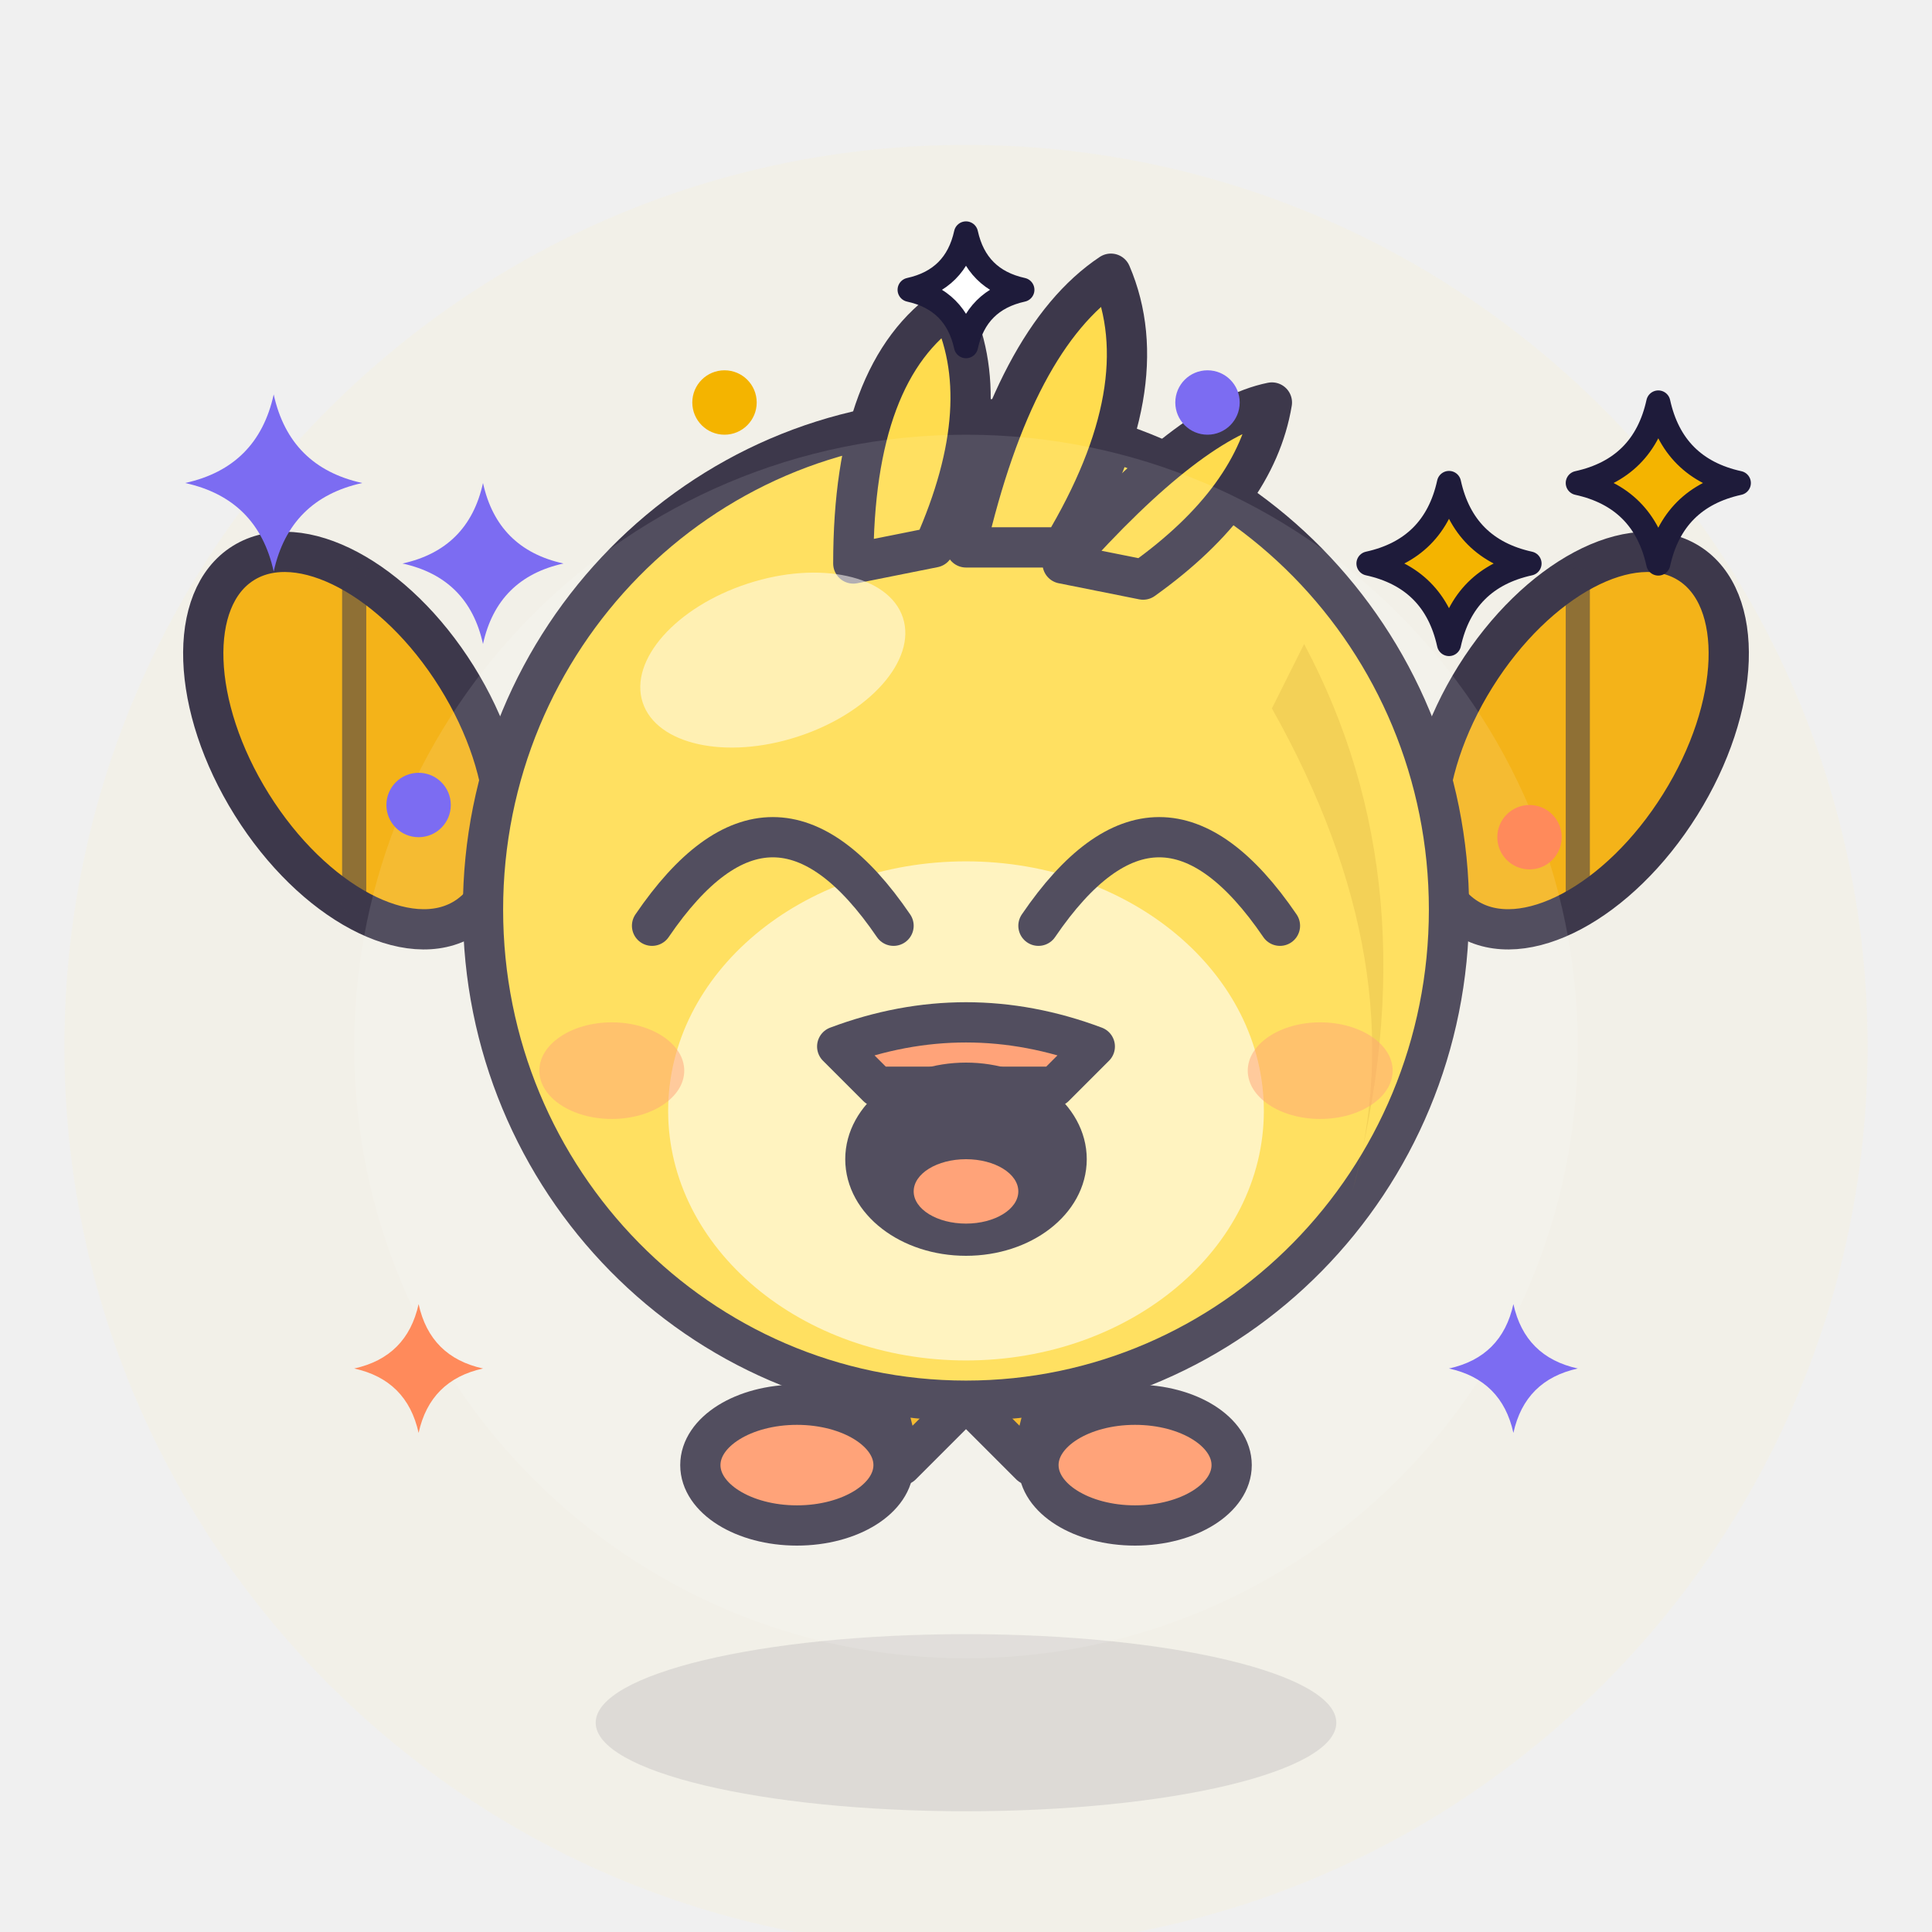
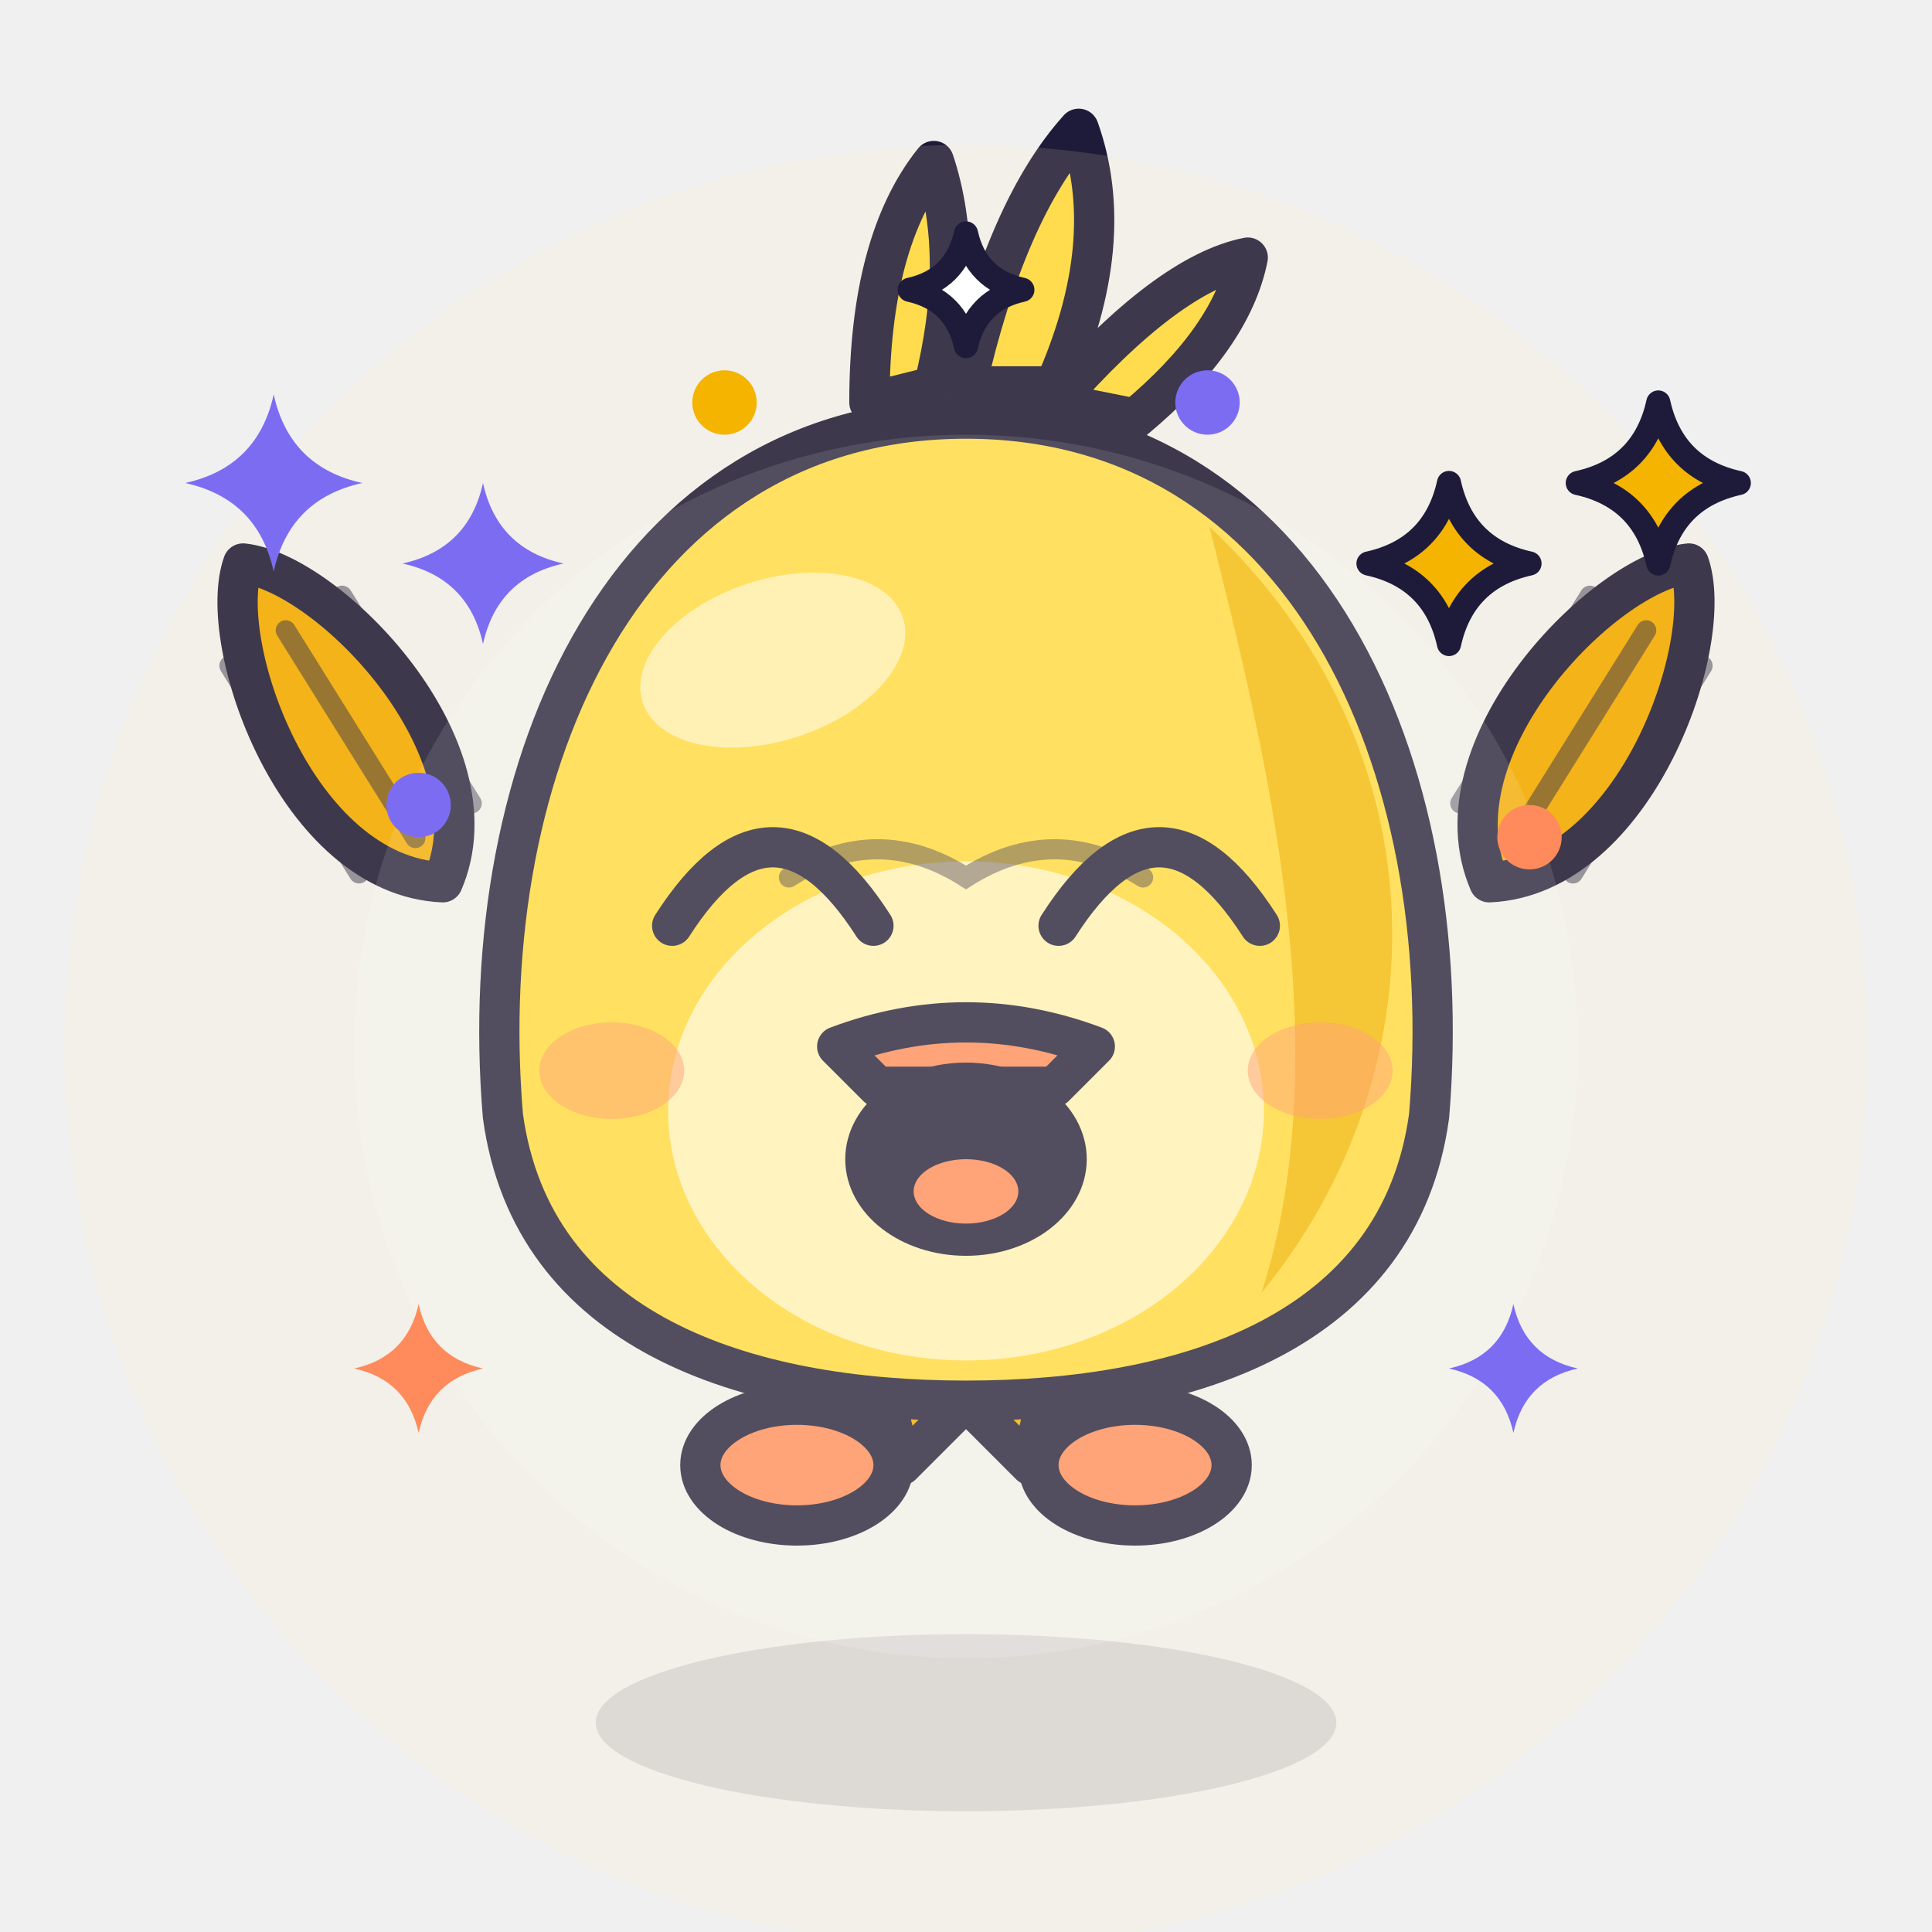
<svg xmlns="http://www.w3.org/2000/svg" viewBox="0 0 240 240" role="img" aria-label="Pip v2 C evolve s2s3 frame 3">
  <g id="shadow">
    <ellipse cx="120" cy="214" rx="46" ry="11" fill="#1E1B3A" opacity="0.12" />
  </g>
  <g id="tail" stroke="#1E1B3A" stroke-width="5" stroke-linejoin="round">
    <path d="M108 166 L112 182 L120 174 L128 182 L132 166 Z" fill="#F2A900" />
  </g>
  <g id="wing_l" opacity="1.0">
-     <ellipse cx="44" cy="92" rx="15" ry="26" fill="#F2A900" stroke="#1E1B3A" stroke-width="5" transform="rotate(-32 44 92)" />
-     <path d="M44 72 L44 112" stroke="#1E1B3A" stroke-width="3" stroke-linecap="round" opacity="0.55" />
+     <path d="M55.0 109.6 C62.2 92.9 40.7 71.1 30.2 70.0 C26.7 79.8 36.8 108.8 55.0 109.6 Z" fill="#F2A900" stroke="#1E1B3A" stroke-width="5" stroke-linejoin="round" />
+     <path d="M44.6 108.5 L28.5 82.7" stroke="#1E1B3A" stroke-width="2.5" stroke-linecap="round" opacity="0.5" />
+     <path d="M51.6 104.1 L35.5 78.3" stroke="#1E1B3A" stroke-width="2.5" stroke-linecap="round" opacity="0.5" />
+     <path d="M58.6 99.8 L42.5 74.0" stroke="#1E1B3A" stroke-width="2.5" stroke-linecap="round" opacity="0.5" />
  </g>
  <g id="wing_r" opacity="1.0">
-     <ellipse cx="196" cy="92" rx="15" ry="26" fill="#F2A900" stroke="#1E1B3A" stroke-width="5" transform="rotate(32 196 92)" />
-     <path d="M196 72 L196 112" stroke="#1E1B3A" stroke-width="3" stroke-linecap="round" opacity="0.55" />
+     <path d="M185.0 109.6 C203.2 108.8 213.3 79.8 209.8 70.0 C199.3 71.1 177.8 92.9 185.0 109.6 Z" fill="#F2A900" stroke="#1E1B3A" stroke-width="5" stroke-linejoin="round" />
+     <path d="M181.4 99.8 L197.5 74.0" stroke="#1E1B3A" stroke-width="2.5" stroke-linecap="round" opacity="0.5" />
+     <path d="M188.4 104.1 L204.5 78.3" stroke="#1E1B3A" stroke-width="2.5" stroke-linecap="round" opacity="0.5" />
+     <path d="M195.4 108.5 L211.5 82.7" stroke="#1E1B3A" stroke-width="2.5" stroke-linecap="round" opacity="0.5" />
  </g>
  <g id="body">
-     <ellipse cx="120" cy="113" rx="60" ry="61" fill="#FFD93D" stroke="#1E1B3A" stroke-width="5" />
+     <path d="M120 52 C162.0 52 181.2 94.7 177.528 138.62 C173.856 165.46 147.54 174 120 174 C92.46 174 66.144 165.46 62.472 138.62 C58.8 94.7 78.0 52 120 52 Z" fill="#FFD93D" stroke="#1E1B3A" stroke-width="5" />
    <g id="body_shade">
-       <path d="M162 100 Q178 130 168 168 Q176 140 158 108 Z" fill="#B97E00" opacity="0.22" transform="translate(0 -20)" />
+       <path d="M150.24 65.42 C179.976 93.48 178.752 133.74 156.72 160.58 C166.512 130.08 156.96 92.26 150.24 65.42 Z" fill="#F2B705" />
    </g>
  </g>
  <g id="belly">
    <ellipse cx="120" cy="138" rx="37" ry="31" fill="#FFF1B8" />
+     <path d="M98 109 Q109.0 102 120 109 Q131.0 102 142 109" fill="none" stroke="#1E1B3A" stroke-width="2.5" stroke-linecap="round" opacity="0.45" />
  </g>
  <g id="cheek_l">
    <ellipse cx="76" cy="133" rx="9" ry="6.0" fill="#FF8A5B" opacity="0.5" />
  </g>
  <g id="cheek_r">
    <ellipse cx="164" cy="133" rx="9" ry="6.0" fill="#FF8A5B" opacity="0.5" />
  </g>
  <g id="head_tuft" stroke="#1E1B3A" stroke-width="5" stroke-linecap="round" stroke-linejoin="round">
-     <path d="M106 70 Q106 46 118 38 Q124 50 116 68 Z" fill="#FFD93D" />
-     <path d="M120 68 Q126 42 138 34 Q144 48 132 68 Z" fill="#FFD93D" />
-     <path d="M132 70 Q148 52 158 50 Q156 62 142 72 Z" fill="#FFD93D" />
+     <path d="M108 50 Q108 30 116 20 Q120 32 116 48 Z" fill="#FFD93D" />
+     <path d="M120 48 Q125 26 134 16 Q139 30 131 48 Z" fill="#FFD93D" />
+     <path d="M131 50 Q145 34 155 32 Q153 42 141 52 Z" fill="#FFD93D" />
  </g>
  <g id="eye_l">
    <g id="open" />
    <g id="closed" />
    <g id="happy">
-       <path d="M81 115 Q96 93 111 115" fill="none" stroke="#1E1B3A" stroke-width="5" stroke-linecap="round" />
+       <path d="M83.5 115 Q96 95.5 108.5 115" fill="none" stroke="#1E1B3A" stroke-width="5" stroke-linecap="round" />
    </g>
    <g id="sleepy" />
    <g id="surprised" />
    <g id="wink" />
  </g>
  <g id="eye_r">
    <g id="open" />
    <g id="closed" />
    <g id="happy">
-       <path d="M129 115 Q144 93 159 115" fill="none" stroke="#1E1B3A" stroke-width="5" stroke-linecap="round" />
+       <path d="M131.5 115 Q144 95.5 156.5 115" fill="none" stroke="#1E1B3A" stroke-width="5" stroke-linecap="round" />
    </g>
    <g id="sleepy" />
    <g id="surprised" />
    <g id="wink" />
  </g>
  <g id="brow_l" />
  <g id="brow_r" />
  <g id="beak_top">
    <path d="M104.0 130 Q120 124 136.0 130 L131.0 135 L109.0 135 Z" fill="#FF8A5B" stroke="#1E1B3A" stroke-width="5" stroke-linejoin="round" />
  </g>
  <g id="beak_bottom">
    <ellipse cx="120" cy="144" rx="13" ry="10" fill="#1E1B3A" stroke="#1E1B3A" stroke-width="4" />
    <ellipse cx="120" cy="148" rx="6.5" ry="4" fill="#FF8A5B" />
  </g>
  <g id="feet" stroke="#1E1B3A" stroke-width="5" stroke-linejoin="round">
    <ellipse cx="99" cy="182" rx="12" ry="7.5" fill="#FF8A5B" />
    <ellipse cx="141" cy="182" rx="12" ry="7.5" fill="#FF8A5B" />
  </g>
  <g id="shell_top" />
  <g id="shell_bottom" />
  <g id="accessory_head" />
  <g id="accessory_neck" />
  <g id="accessory_face" />
  <g id="highlight">
    <ellipse cx="96" cy="82" rx="17" ry="10" fill="#FFFFFF" opacity="0.55" transform="rotate(-18 96 82)" />
  </g>
  <g id="fx">
    <circle cx="120" cy="130" r="112" fill="#FFF1B8" opacity="0.14" />
    <circle cx="120" cy="130" r="76" fill="#FFFFFF" opacity="0.11" />
    <path d="M60 60 Q61.8 68.2 70 70 Q61.8 71.8 60 80 Q58.2 71.8 50 70 Q58.2 68.2 60 60 Z" fill="#7C6CF2" opacity="1.0" />
    <path d="M180 60 Q181.8 68.2 190 70 Q181.8 71.8 180 80 Q178.2 71.8 170 70 Q178.2 68.2 180 60 Z" fill="#F4B400" opacity="1.0" stroke="#1E1B3A" stroke-width="3" stroke-linejoin="round" />
    <path d="M52 162 Q53.44 168.56 60 170 Q53.44 171.44 52 178 Q50.56 171.44 44 170 Q50.56 168.56 52 162 Z" fill="#FF8A5B" opacity="1.0" />
    <path d="M188 162 Q189.44 168.56 196 170 Q189.44 171.44 188 178 Q186.56 171.44 180 170 Q186.56 168.56 188 162 Z" fill="#7C6CF2" opacity="1.0" />
    <circle cx="90" cy="50" r="4" fill="#F4B400" opacity="1.0" />
    <circle cx="150" cy="50" r="4" fill="#7C6CF2" opacity="1.0" />
    <path d="M34 49 Q35.98 58.02 45 60 Q35.98 61.98 34 71 Q32.02 61.98 23 60 Q32.02 58.02 34 49 Z" fill="#7C6CF2" opacity="1.0" />
    <path d="M206 50 Q207.8 58.2 216 60 Q207.8 61.8 206 70 Q204.2 61.8 196 60 Q204.2 58.2 206 50 Z" fill="#F4B400" opacity="1.0" stroke="#1E1B3A" stroke-width="3" stroke-linejoin="round" />
    <circle cx="52" cy="100" r="4" fill="#7C6CF2" opacity="1.0" />
    <circle cx="190" cy="104" r="4" fill="#FF8A5B" opacity="1.0" />
    <path d="M120 29 Q121.26 34.74 127 36 Q121.26 37.26 120 43 Q118.74 37.26 113 36 Q118.74 34.74 120 29 Z" fill="#FFFFFF" opacity="1.0" stroke="#1E1B3A" stroke-width="3" stroke-linejoin="round" />
  </g>
</svg>
